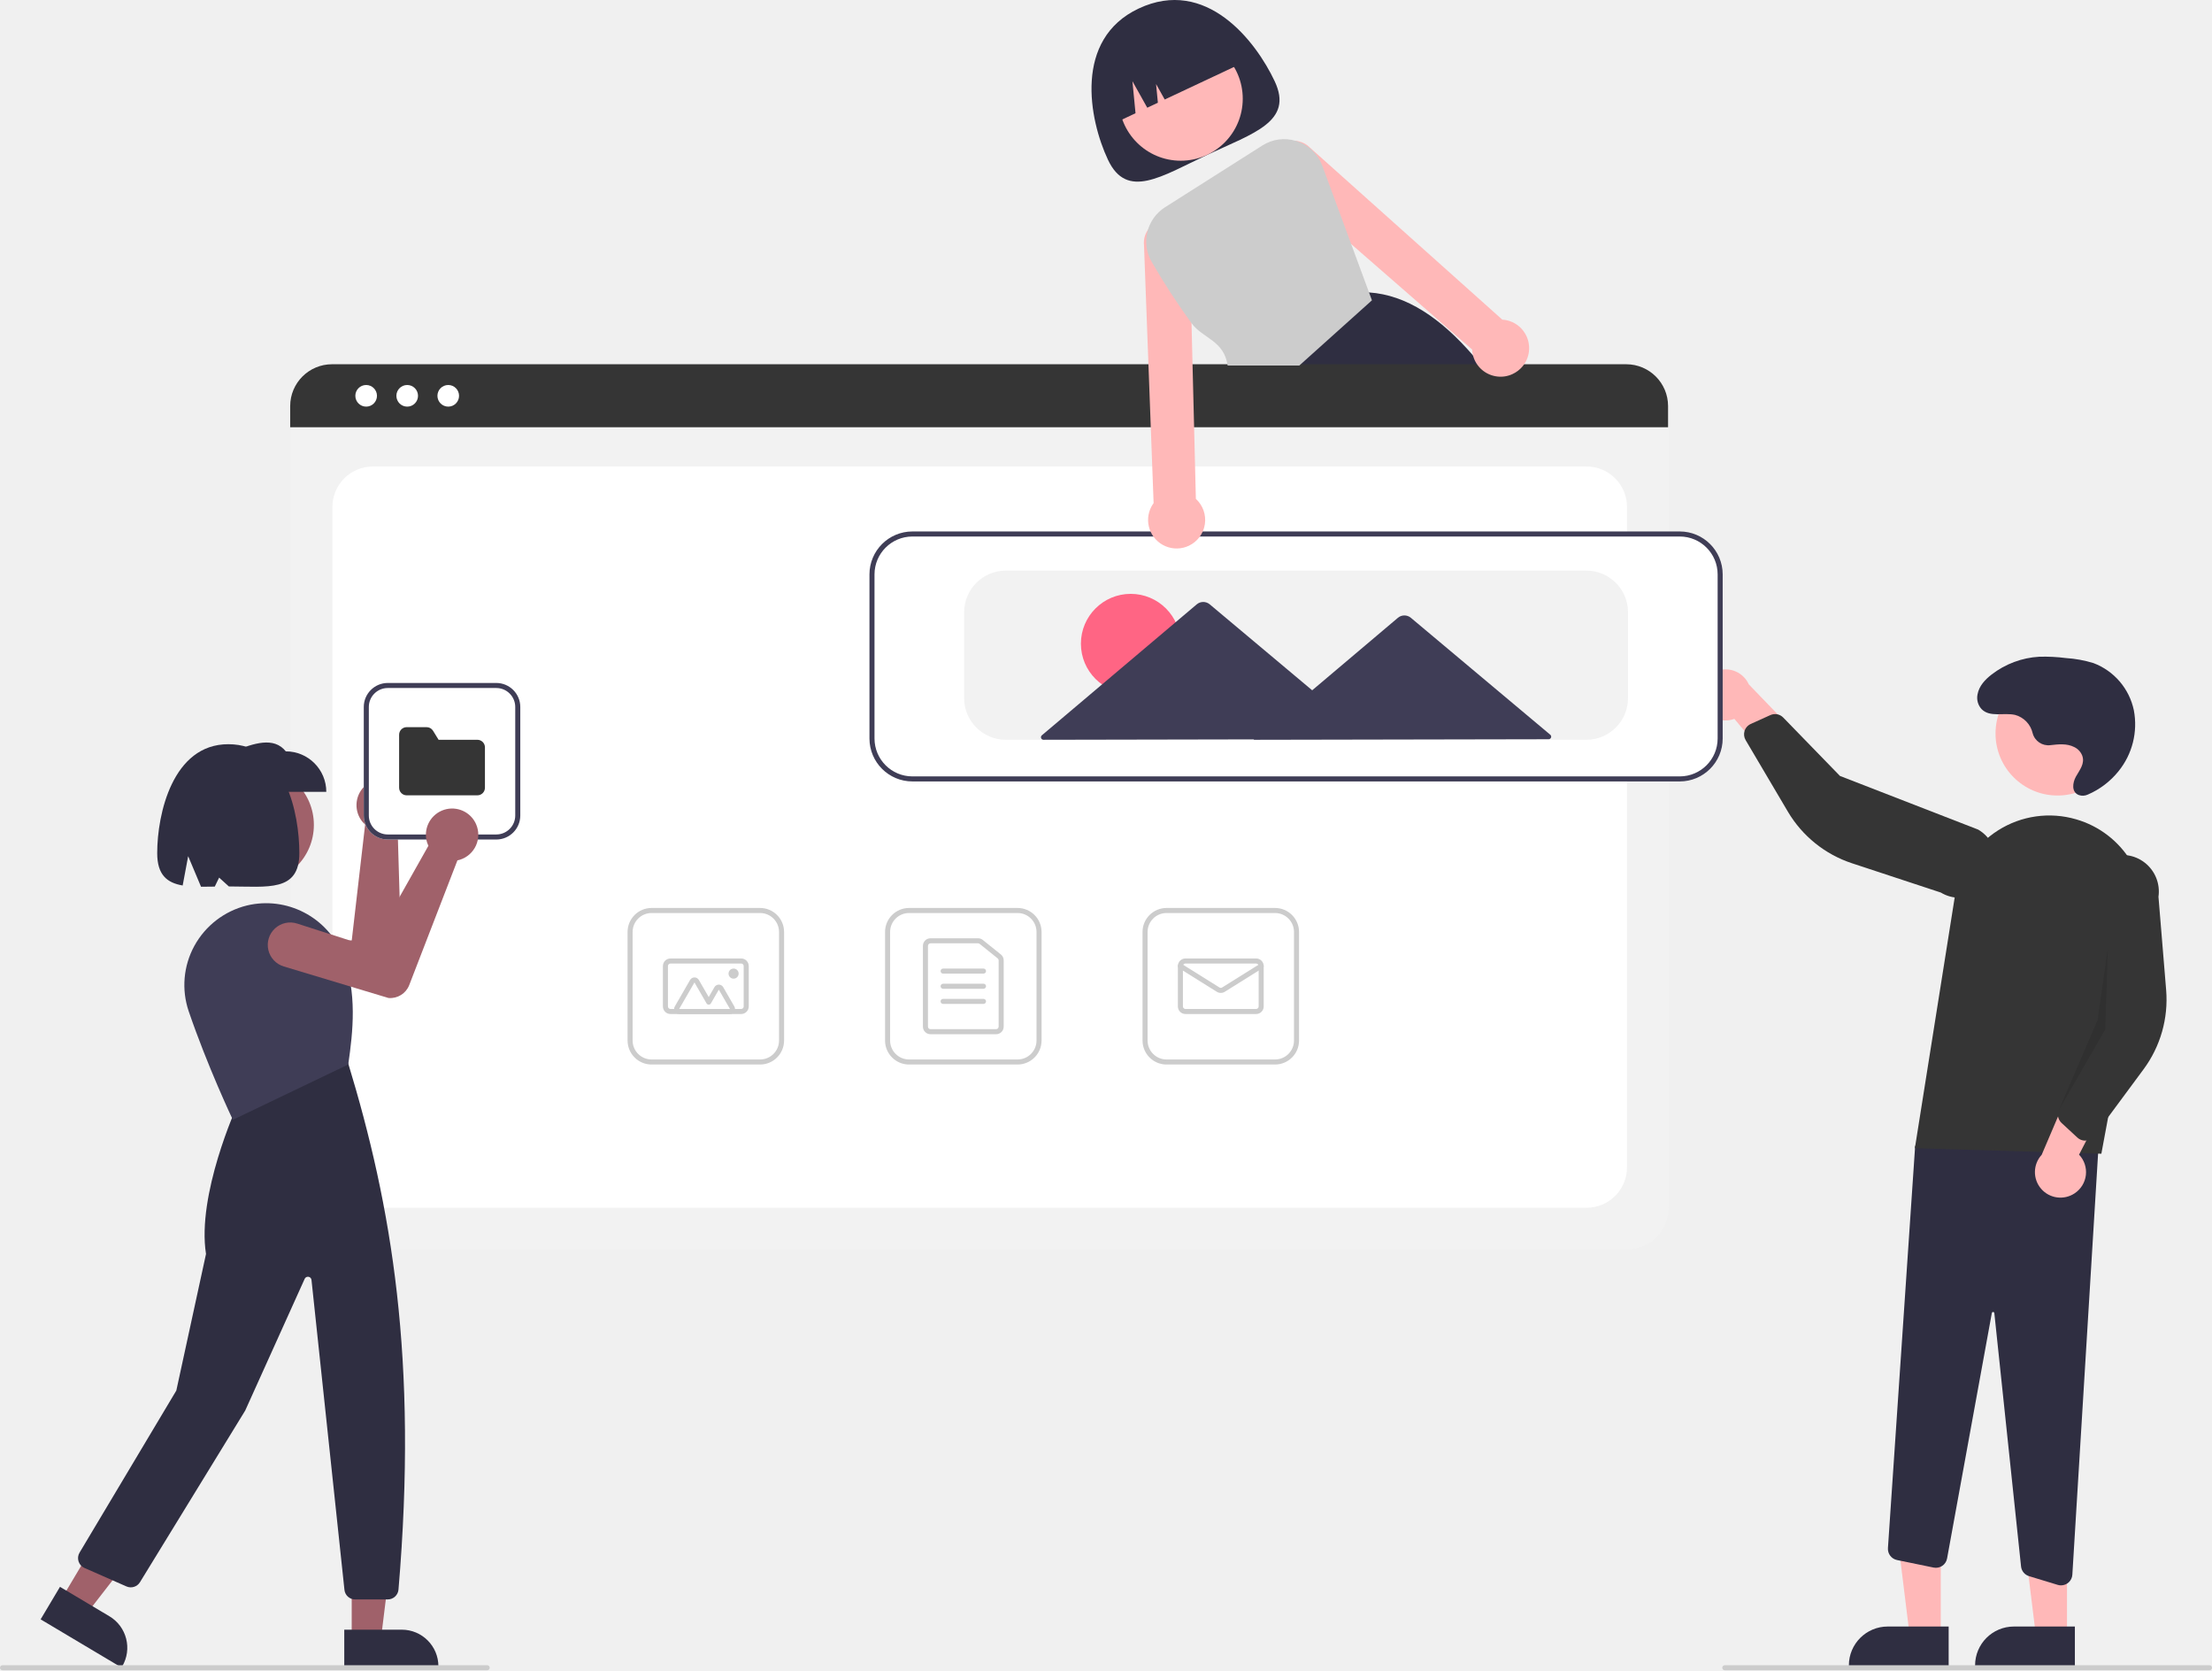
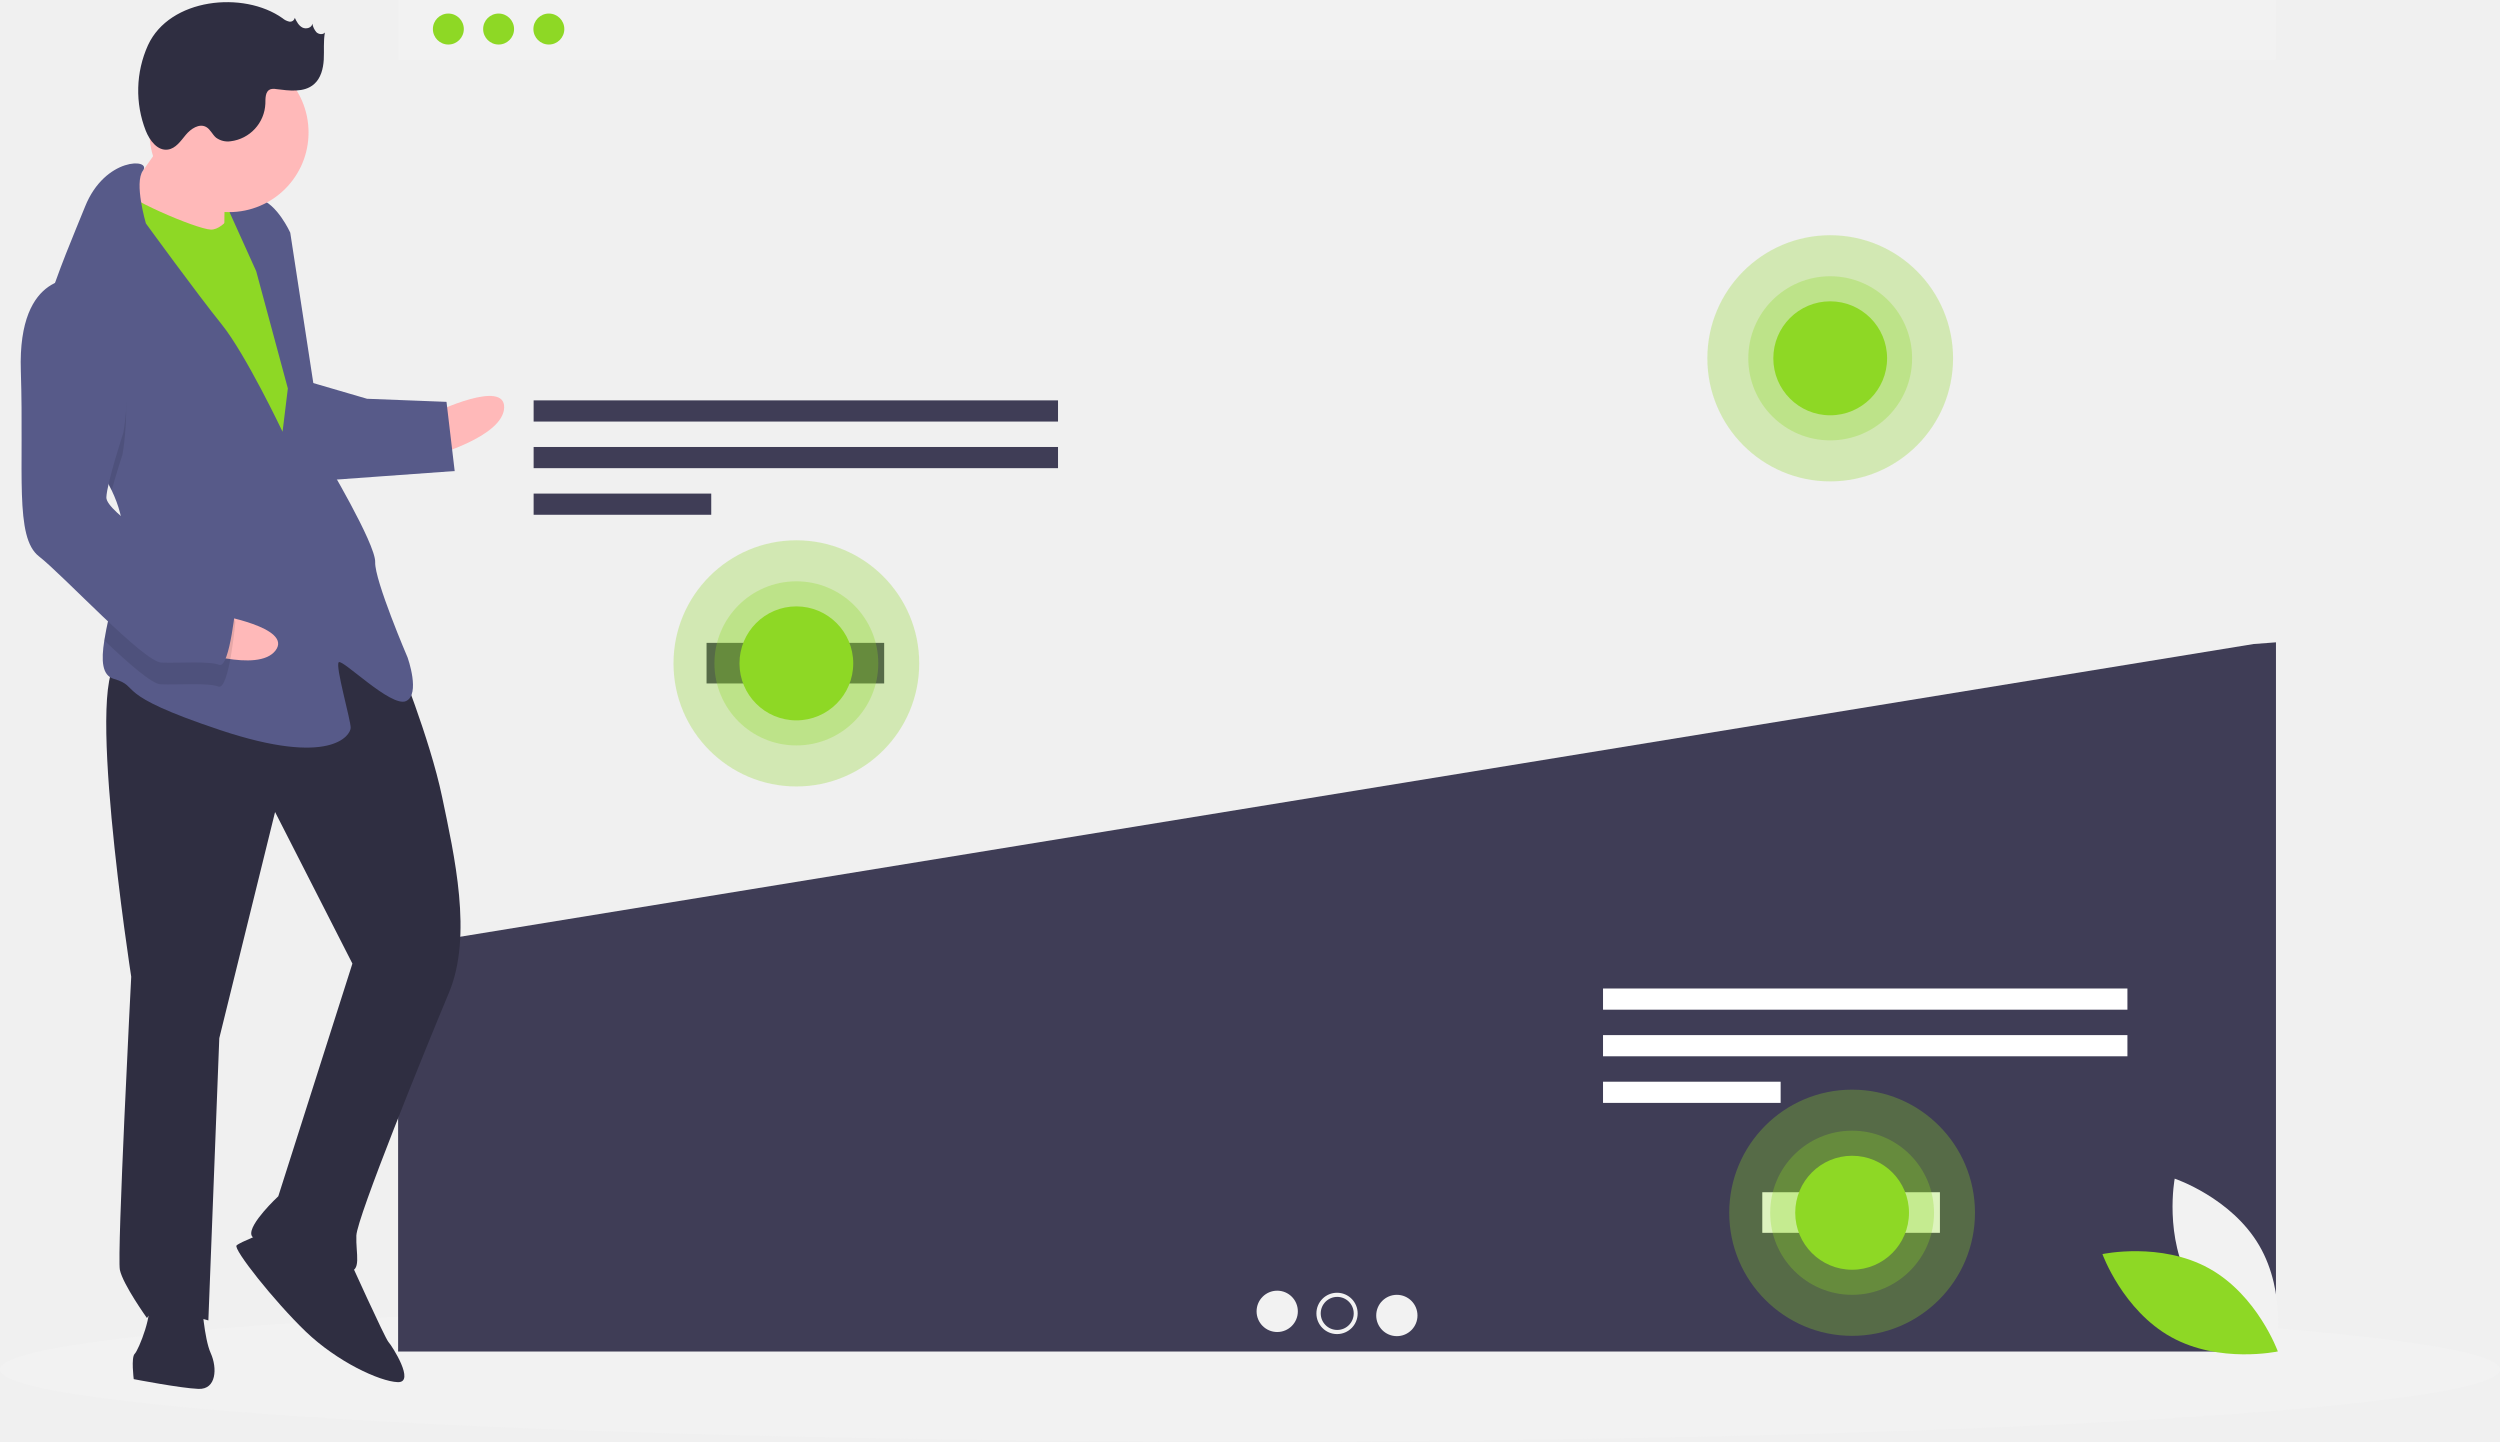
- <svg xmlns="http://www.w3.org/2000/svg" id="a27520da-4319-485c-96d7-e776d7397e13" data-name="Layer 1" width="876.272" height="661.473" viewBox="0 0 876.272 661.473">
-   <path d="M685.834,138.655c7.516,15.995-8.411,20.526-26.655,29.099s-31.898,17.942-39.414,1.947-13.615-47.743,12.195-59.871C658.66,97.284,678.318,122.659,685.834,138.655Z" transform="translate(-180.8642 -106.4605)" fill="#2f2e41" />
-   <circle cx="467.746" cy="39.089" r="24.561" fill="#ffb8b8" />
-   <path d="M770.29,254.473c-.85-1.11-1.7-2.2-2.56-3.26q-1.665-2.07-3.35-4.01c-12.73-14.69-26.27-23.94-41.18-24.93h-.02l-.22-.02-29.71,28.96-10.1,9.84.22.54,5.45,13.57h95.49A234.834,234.834,0,0,0,770.29,254.473Z" transform="translate(-180.8642 -106.4605)" fill="#2f2e41" />
-   <path d="M621.902,155.438l0,0,8.792-4.131-1.225-12.683,5.879,10.496,4.202-1.975-.714-7.399,3.43,6.123,31.224-14.673,0,0a26,26,0,0,0-34.589-12.474l-4.525,2.126A26,26,0,0,0,621.902,155.438Z" transform="translate(-180.8642 -106.4605)" fill="#2f2e41" />
-   <path d="M825.39,601.261H312.552a16.519,16.519,0,0,1-16.5-16.5V276.607a12.102,12.102,0,0,1,12.088-12.088H829.593a12.311,12.311,0,0,1,12.297,12.297V584.761A16.519,16.519,0,0,1,825.39,601.261Z" transform="translate(-180.8642 -106.4605)" fill="#f2f2f2" />
-   <path d="M328.552,584.761h480.839a16,16,0,0,0,16-16V307.213a16,16,0,0,0-16-16H328.552a16,16,0,0,0-16,16V568.761A16,16,0,0,0,328.552,584.761Z" transform="translate(-180.8642 -106.4605)" fill="#fff" />
-   <path d="M841.66,275.663H295.82v-8.4a16.574,16.574,0,0,1,16.56-16.55H825.1a16.574,16.574,0,0,1,16.56,16.55Z" transform="translate(-180.8642 -106.4605)" fill="#353535" />
-   <circle cx="145.051" cy="156.752" r="4.283" fill="#fff" />
-   <circle cx="161.31" cy="156.752" r="4.283" fill="#fff" />
-   <circle cx="177.569" cy="156.752" r="4.283" fill="#fff" />
-   <path d="M583.974,528.04h-43a9.511,9.511,0,0,1-9.5-9.5v-43a9.511,9.511,0,0,1,9.5-9.5h43a9.511,9.511,0,0,1,9.5,9.5v43A9.511,9.511,0,0,1,583.974,528.04Zm-43-60a7.508,7.508,0,0,0-7.5,7.5v43a7.508,7.508,0,0,0,7.5,7.5h43a7.508,7.508,0,0,0,7.5-7.5v-43a7.508,7.508,0,0,0-7.5-7.5Z" transform="translate(-180.8642 -106.4605)" fill="#ccc" />
-   <path d="M575.474,516.04h-26a3.003,3.003,0,0,1-3-3v-32a3.003,3.003,0,0,1,3-3h18.839a3.007,3.007,0,0,1,1.879.662l7.16,5.754a2.984,2.984,0,0,1,1.121,2.338v26.246A3.003,3.003,0,0,1,575.474,516.04Zm-26-36a1.001,1.001,0,0,0-1,1v32a1.001,1.001,0,0,0,1,1h26a1.001,1.001,0,0,0,1-1v-26.246a.995.995,0,0,0-.374-.779l-7.161-5.754a1.002,1.002,0,0,0-.626-.22Z" transform="translate(-180.8642 -106.4605)" fill="#ccc" />
-   <path d="M570.474,492.04h-16a1,1,0,0,1,0-2h16a1,1,0,0,1,0,2Z" transform="translate(-180.8642 -106.4605)" fill="#ccc" />
-   <path d="M570.474,498.04h-16a1,1,0,0,1,0-2h16a1,1,0,0,1,0,2Z" transform="translate(-180.8642 -106.4605)" fill="#ccc" />
-   <path d="M570.474,504.04h-16a1,1,0,0,1,0-2h16a1,1,0,0,1,0,2Z" transform="translate(-180.8642 -106.4605)" fill="#ccc" />
-   <path d="M685.974,528.04h-43a9.511,9.511,0,0,1-9.5-9.5v-43a9.511,9.511,0,0,1,9.5-9.5h43a9.511,9.511,0,0,1,9.5,9.5v43A9.511,9.511,0,0,1,685.974,528.04Zm-43-60a7.508,7.508,0,0,0-7.5,7.5v43a7.508,7.508,0,0,0,7.5,7.5h43a7.508,7.508,0,0,0,7.5-7.5v-43a7.508,7.508,0,0,0-7.5-7.5Z" transform="translate(-180.8642 -106.4605)" fill="#ccc" />
-   <path d="M678.474,508.04h-28a3.003,3.003,0,0,1-3-3v-16a3.003,3.003,0,0,1,3-3h28a3.003,3.003,0,0,1,3,3v16A3.003,3.003,0,0,1,678.474,508.04Zm-28-20a1.001,1.001,0,0,0-1,1v16a1.001,1.001,0,0,0,1,1h28a1.001,1.001,0,0,0,1-1v-16a1.001,1.001,0,0,0-1-1Z" transform="translate(-180.8642 -106.4605)" fill="#ccc" />
-   <path d="M664.474,499.678a3.003,3.003,0,0,1-1.59-.453l-14.94-9.337a1,1,0,0,1,1.061-1.696l14.94,9.337a1.006,1.006,0,0,0,1.06,0l14.939-9.337a1,1,0,0,1,1.061,1.696l-14.939,9.337A3.004,3.004,0,0,1,664.474,499.678Z" transform="translate(-180.8642 -106.4605)" fill="#ccc" />
-   <path d="M481.974,528.04h-43a9.511,9.511,0,0,1-9.5-9.5v-43a9.511,9.511,0,0,1,9.5-9.5h43a9.511,9.511,0,0,1,9.5,9.5v43A9.511,9.511,0,0,1,481.974,528.04Zm-43-60a7.508,7.508,0,0,0-7.5,7.5v43a7.508,7.508,0,0,0,7.5,7.5h43a7.508,7.508,0,0,0,7.5-7.5v-43a7.508,7.508,0,0,0-7.5-7.5Z" transform="translate(-180.8642 -106.4605)" fill="#ccc" />
-   <path d="M474.474,508.04h-28a3.003,3.003,0,0,1-3-3v-16a3.003,3.003,0,0,1,3-3h28a3.003,3.003,0,0,1,3,3v16A3.003,3.003,0,0,1,474.474,508.04Zm-28-20a1.001,1.001,0,0,0-1,1v16a1.001,1.001,0,0,0,1,1h28a1.001,1.001,0,0,0,1-1v-16a1.001,1.001,0,0,0-1-1Z" transform="translate(-180.8642 -106.4605)" fill="#ccc" />
-   <path d="M470.036,508.04h-20.124a2,2,0,0,1-1.732-3l6.062-10.5a2,2,0,0,1,3.464,0l3.915,6.781,2.268-3.929a2,2,0,0,1,3.464,0l4.415,7.647a2,2,0,0,1-1.732,3Zm0-2h0l-4.415-7.647-3.134,5.429a1.0 1,0,0,1-.866.5h0a1.0 1,0,0,1-.866-.5l-4.781-8.281-6.062,10.5Z" transform="translate(-180.8642 -106.4605)" fill="#ccc" />
-   <circle cx="290.61" cy="385.579" r="2" fill="#ccc" />
-   <polygon points="768.825 648.15 756.565 648.149 750.733 600.861 768.827 600.862 768.825 648.15" fill="#ffb8b8" />
-   <path d="M952.816,766.494l-39.531-.001v-.5a15.386,15.386,0,0,1,15.386-15.386h.001l24.144.001Z" transform="translate(-180.8642 -106.4605)" fill="#2f2e41" />
-   <polygon points="818.825 648.15 806.565 648.149 800.733 600.861 818.827 600.862 818.825 648.15" fill="#ffb8b8" />
-   <path d="M1002.816,766.494l-39.531-.001v-.5a15.386,15.386,0,0,1,15.386-15.386h.001l24.144.001Z" transform="translate(-180.8642 -106.4605)" fill="#2f2e41" />
-   <path d="M996.014,734.111l-11.354-3.454a4.493,4.493,0,0,1-3.166-3.833L970.908,626.498a.48.48,0,0,0-.479-.447.469.469,0,0,0-.51.409l-17.731,97.199a4.5,4.5,0,0,1-5.335,3.6L932.342,724.269a4.516,4.516,0,0,1-3.582-4.712l10.785-159.312,73.138-7.892-10.868,177.727a4.505,4.505,0,0,1-4.484,4.228A4.526,4.526,0,0,1,996.014,734.111Z" transform="translate(-180.8642 -106.4605)" fill="#2f2e41" />
-   <circle cx="815.08" cy="290.487" r="24.561" fill="#ffb8b8" />
-   <path d="M939.433,561.18l15.858-99.851a37.857,37.857,0,0,1,48.005-30.399h0a37.743,37.743,0,0,1,26.601,43.262l-16.591,89.172Z" transform="translate(-180.8642 -106.4605)" fill="#353535" />
-   <path d="M1002.725,579.046a10.056,10.056,0,0,0,1.747-15.32l16.396-31.751-18.465,1.97-12.739,29.849a10.11,10.11,0,0,0,13.061,15.251Z" transform="translate(-180.8642 -106.4605)" fill="#ffb8b8" />
-   <path d="M1006.236,558.126a4.506,4.506,0,0,1-2.426-1.151l-6.273-5.797a4.515,4.515,0,0,1-1.092-5.054l12.537-29.718-1.779-58.72a14.497,14.497,0,1,1,28.727,3.919l3.041,36.912a46.373,46.373,0,0,1-8.938,31.397l-19.552,26.432a4.505,4.505,0,0,1-3.195,1.804A4.455,4.455,0,0,1,1006.236,558.126Z" transform="translate(-180.8642 -106.4605)" fill="#353535" />
-   <path d="M854.505,383.566a10.056,10.056,0,0,0,13.426,7.582l22.846,27.478,5.385-17.772-22.52-23.369a10.11,10.11,0,0,0-19.137,6.081Z" transform="translate(-180.8642 -106.4605)" fill="#ffb8b8" />
-   <path d="M872.401,394.955a4.506,4.506,0,0,1,2.006-1.786l7.784-3.517a4.515,4.515,0,0,1,5.08.965l22.478,23.132,54.766,21.257a14.497,14.497,0,1,1-14.809,24.926l-35.177-11.592a46.374,46.374,0,0,1-25.427-20.472l-16.717-28.31a4.505,4.505,0,0,1-.415-3.646A4.454,4.454,0,0,1,872.401,394.955Z" transform="translate(-180.8642 -106.4605)" fill="#353535" />
-   <polygon points="835.002 375.652 834.002 407.652 815.58 439.663 830.962 403.99 835.002 375.652" opacity="0.1" />
-   <path d="M993.13,401.563a6.423,6.423,0,0,1-7.031-4.702,9.764,9.764,0,0,0-6.951-7.274c-4.505-1.029-10.012,1.091-13.314-2.322a6.637,6.637,0,0,1-1.575-5.842c.608-3.317,2.981-5.823,5.563-7.827a34.062,34.062,0,0,1,18.866-7.051,67.677,67.677,0,0,1,10.621.528,47.009,47.009,0,0,1,10.864,1.985,25.576,25.576,0,0,1,16.002,18.68,29.528,29.528,0,0,1-6.057,24.13,31.702,31.702,0,0,1-12.161,9.259,4.744,4.744,0,0,1-3.606.183c-2.957-1.176-2.474-4.839-1.126-7.283,1.443-2.615,3.663-5.146,2.503-8.329a6.302,6.302,0,0,0-3.127-3.366c-2.94-1.499-6.228-1.145-9.389-.78Z" transform="translate(-180.8642 -106.4605)" fill="#2f2e41" />
-   <path d="M846.297,415.433h-304a16.519,16.519,0,0,1-16.5-16.5v-65a16.519,16.519,0,0,1,16.5-16.5h304a16.519,16.519,0,0,1,16.5,16.5v65A16.519,16.519,0,0,1,846.297,415.433Z" transform="translate(-180.8642 -106.4605)" fill="#fff" />
-   <path d="M846.297,415.933h-304a17.019,17.019,0,0,1-17-17v-65a17.019,17.019,0,0,1,17-17h304a17.019,17.019,0,0,1,17,17v65A17.019,17.019,0,0,1,846.297,415.933Zm-304-97a15.017,15.017,0,0,0-15,15v65a15.017,15.017,0,0,0,15,15h304a15.017,15.017,0,0,0,15-15v-65a15.017,15.017,0,0,0-15-15Z" transform="translate(-180.8642 -106.4605)" fill="#3f3d56" />
-   <path d="M809.297,399.433h-230a16.519,16.519,0,0,1-16.5-16.5v-34a16.519,16.519,0,0,1,16.5-16.5h230a16.519,16.519,0,0,1,16.5,16.5v34A16.519,16.519,0,0,1,809.297,399.433Z" transform="translate(-180.8642 -106.4605)" fill="#f2f2f2" />
-   <circle cx="447.928" cy="254.915" r="19.732" fill="#ff6584" />
-   <path d="M795.004,397.442l-27.853-23.36-27.372-22.956a4,4,0,0,0-5.153.01l-27.283,23.062-6.664,5.633-10.048-8.427-30.537-25.611a4,4,0,0,0-5.152.01l-30.438,25.728-30.917,26.133a1.0 1,0,0,0,.647,1.764l63.387-.122,20.064-.039-.196.166,59.808-.115,57.067-.11A1.0 1,0,0,0,795.004,397.442Z" transform="translate(-180.8642 -106.4605)" fill="#3f3d56" />
-   <path d="M1056.136,767.933h-192a1,1,0,0,1,0-2h192a1,1,0,0,1,0,2Z" transform="translate(-180.8642 -106.4605)" fill="#ccc" />
-   <path d="M784.92,238.373a11.221,11.221,0,0,0-7.25-5.1,10.301,10.301,0,0,0-1.66-.21l-76.19-68.12a9.015,9.015,0,0,0-5.63-2.69,7.67,7.67,0,0,0-1.27-.04,9.055,9.055,0,0,0-5.96,15.48l29.17,25.43,47.9,41.75a11.916,11.916,0,0,0,.35,2.33,11.266,11.266,0,0,0,9.67,8.37,11.092,11.092,0,0,0,6.05-1,11.407,11.407,0,0,0,3.88-2.97c.11-.13.21-.25.31-.39a11.293,11.293,0,0,0,.63-12.84Z" transform="translate(-180.8642 -106.4605)" fill="#ffb8b8" />
-   <path d="M654.6,304.023l-.71-28.86-.6-23.95-.41-16.76-.81-32.67a9.046,9.046,0,0,0-15.71-5.25,6.923,6.923,0,0,0-.75.96,8.936,8.936,0,0,0-1.56,6.05l1.78,47.67.89,23.95,1.14,30.55a12.047,12.047,0,0,0-.89,1.41,11.248,11.248,0,0,0-.71,8.84,11.311,11.311,0,0,0,15.56,6.63,11.301,11.301,0,0,0,2.78-18.57Z" transform="translate(-180.8642 -106.4605)" fill="#ffb8b8" />
-   <path d="M723.201,222.273l-7.07-19.15-11.44-31.02a16.006,16.006,0,0,0-9.95-9.68c-.18-.06-.37-.12-.55-.17a15.984,15.984,0,0,0-13.24,1.82l-38.53,24.44a16.093,16.093,0,0,0-5.27,21.75,276.323,276.323,0,0,0,15.73,24.19c4.49,6.11,12.85,6.76,14.3,16.76h28.41l28.76-25.82Z" transform="translate(-180.8642 -106.4605)" fill="#ccc" />
-   <circle cx="101.165" cy="326.682" r="23.172" fill="#a0616a" />
-   <path d="M338.916,417.193q.343.273.664.578a10.38,10.38,0,0,1-.417,15.484,9.722,9.722,0,0,1-.814.613l1.568,52.945a8.061,8.061,0,0,1-5.545,7.867l-.096.021-42.989,4.578a8.899,8.899,0,1,1-1.722-17.713l30.644-2.699,5.3-45.851a9.876,9.876,0,0,1-.972-.99,10.38,10.38,0,0,1,14.378-14.833Z" transform="translate(-180.8642 -106.4605)" fill="#a0616a" />
-   <polygon points="139.328 649.174 150.895 649.174 156.397 604.561 139.326 604.561 139.328 649.174" fill="#a0616a" />
-   <path d="M317.242,751.858l22.778-.001h.001a14.516,14.516,0,0,1,14.516,14.516v.472l-37.294.001Z" transform="translate(-180.8642 -106.4605)" fill="#2f2e41" />
-   <polygon points="24.366 633.182 34.304 639.099 61.857 603.582 47.189 594.849 24.366 633.182" fill="#a0616a" />
-   <path d="M204.627,734.889l19.572,11.653.001 0a14.516,14.516,0,0,1,5.046,19.899l-.241.405L196.96,747.767Z" transform="translate(-180.8642 -106.4605)" fill="#2f2e41" />
-   <path d="M334.488,739.877H321.536a4.238,4.238,0,0,1-4.221-3.797L304.258,613.343a1.415,1.415,0,0,0-2.697-.433l-23.555,52.159-41.704,68.003a4.266,4.266,0,0,1-5.329,1.666l-16.66-7.33a4.247,4.247,0,0,1-1.935-6.064l38.337-64.192,11.758-54.085c-3.698-23.455,12.155-58.326,12.316-58.676l.079-.17,43.668-17.068.219.268c17.221,56.514,27.715,117.332,19.967,208.568A4.274,4.274,0,0,1,334.488,739.877Z" transform="translate(-180.8642 -106.4605)" fill="#2f2e41" />
-   <path d="M273.107,549.934l-.203-.427c-.097-.205-9.807-20.684-17.292-42.571a32.285,32.285,0,0,1,2.239-25.873,32.637,32.637,0,0,1,20.813-16.004h0A32.677,32.677,0,0,1,316.591,484.627c5.937,14.847,4.045,30.695,2.264,43.157l-.035.25-.227.109Z" transform="translate(-180.8642 -106.4605)" fill="#3f3d56" />
-   <path d="M310.124,420.054H273.33V404.015c8.076-3.208,15.978-5.937,20.756,0a16.038,16.038,0,0,1,16.038,16.038Z" transform="translate(-180.8642 -106.4605)" fill="#2f2e41" />
-   <path d="M271.293,401.185c-21.996,0-28.153,27.571-28.153,43.126,0,8.674,3.923,11.777,10.088,12.827l2.177-11.611,5.099,12.111c1.732.009,3.551-.025,5.437-.06l1.729-3.56,3.855,3.496c15.441.023,27.921,2.274,27.921-13.203C299.445,428.756,294.046,401.185,271.293,401.185Z" transform="translate(-180.8642 -106.4605)" fill="#2f2e41" />
-   <path d="M373.864,767.933h-192a1,1,0,1,1,0-2h192a1,1,0,0,1,0,2Z" transform="translate(-180.8642 -106.4605)" fill="#ccc" />
-   <path d="M377.474,438.933h-43a9.511,9.511,0,0,1-9.5-9.5v-43a9.511,9.511,0,0,1,9.5-9.5h43a9.511,9.511,0,0,1,9.5,9.5v43A9.511,9.511,0,0,1,377.474,438.933Z" transform="translate(-180.8642 -106.4605)" fill="#fff" />
-   <path d="M377.474,438.933h-43a9.511,9.511,0,0,1-9.5-9.5v-43a9.511,9.511,0,0,1,9.5-9.5h43a9.511,9.511,0,0,1,9.5,9.5v43A9.511,9.511,0,0,1,377.474,438.933Zm-43-60a7.508,7.508,0,0,0-7.5,7.5v43a7.508,7.508,0,0,0,7.5,7.5h43a7.508,7.508,0,0,0,7.5-7.5v-43a7.508,7.508,0,0,0-7.5-7.5Z" transform="translate(-180.8642 -106.4605)" fill="#3f3d56" />
-   <path d="M369.974,421.433h-28a3.003,3.003,0,0,1-3-3v-21a3.003,3.003,0,0,1,3-3h7.882a2.981,2.981,0,0,1,2.555,1.427l2.198,3.573h15.364a3.003,3.003,0,0,1,3,3v16A3.003,3.003,0,0,1,369.974,421.433Z" transform="translate(-180.8642 -106.4605)" fill="#353535" />
-   <path d="M369.064,432.042q.21.384.388.79a10.38,10.38,0,0,1-6.393,14.109,9.72,9.72,0,0,1-.988.25l-19.099,49.405a8.061,8.061,0,0,1-8.163,5.099l-.096-.018-41.397-12.462a8.899,8.899,0,1,1,5.286-16.993l29.29,9.404,22.676-40.202a9.876,9.876,0,0,1-.511-1.289,10.38,10.38,0,0,1,19.007-8.091Z" transform="translate(-180.8642 -106.4605)" fill="#a0616a" />
+ <svg xmlns="http://www.w3.org/2000/svg" width="607" height="350" viewBox="0 0 607 350" fill="none">
+   <path d="M303.5 350C471.118 350 607 342.17 607 332.512C607 322.854 471.118 315.024 303.5 315.024C135.882 315.024 0 322.854 0 332.512C0 342.17 135.882 350 303.5 350Z" fill="#F2F2F2" />
+   <path d="M552.604 0H96.66V14.533H552.604V0Z" fill="#F2F2F2" />
+   <path d="M108.861 10.813C110.934 10.813 112.615 9.129 112.615 7.052C112.615 4.975 110.934 3.291 108.861 3.291C106.788 3.291 105.107 4.975 105.107 7.052C105.107 9.129 106.788 10.813 108.861 10.813Z" fill="#8ED825" />
+   <path d="M121.062 10.813C123.135 10.813 124.816 9.129 124.816 7.052C124.816 4.975 123.135 3.291 121.062 3.291C118.988 3.291 117.308 4.975 117.308 7.052C117.308 9.129 118.988 10.813 121.062 10.813Z" fill="#8ED825" />
+   <path d="M133.263 10.813C135.336 10.813 137.017 9.129 137.017 7.052C137.017 4.975 135.336 3.291 133.263 3.291C131.19 3.291 129.509 4.975 129.509 7.052C129.509 9.129 131.19 10.813 133.263 10.813Z" fill="#8ED825" />
+   <path d="M96.983 229.845L96.66 230.122V328.156H552.603V155.957L547.169 156.37L96.983 229.845Z" fill="#3F3D56" />
+   <path d="M256.887 97.212H129.564V102.356H256.887V97.212Z" fill="#3F3D56" />
+   <path d="M256.887 108.528H129.564V113.672H256.887V108.528Z" fill="#3F3D56" />
+   <path d="M172.69 119.844H129.564V124.987H172.69V119.844Z" fill="#3F3D56" />
+   <path d="M516.537 240.009H389.214V245.152H516.537V240.009Z" fill="white" />
+   <path d="M516.537 251.324H389.214V256.468H516.537V251.324Z" fill="white" />
+   <path d="M432.34 262.64H389.214V267.783H432.34V262.64Z" fill="white" />
+   <path d="M310.107 323.414C312.874 323.414 315.116 321.167 315.116 318.396C315.116 315.625 312.874 313.378 310.107 313.378C307.341 313.378 305.099 315.625 305.099 318.396C305.099 321.167 307.341 323.414 310.107 323.414Z" fill="#F2F2F2" />
+   <path d="M324.632 323.915C327.398 323.915 329.64 321.669 329.64 318.898C329.64 316.127 327.398 313.88 324.632 313.88C321.866 313.88 319.624 316.127 319.624 318.898C319.624 321.669 321.866 323.915 324.632 323.915Z" fill="#F2F2F2" />
+   <path d="M339.156 324.417C341.922 324.417 344.164 322.171 344.164 319.4C344.164 316.628 341.922 314.382 339.156 314.382C336.39 314.382 334.147 316.628 334.147 319.4C334.147 322.171 336.39 324.417 339.156 324.417Z" fill="#F2F2F2" />
+   <path d="M324.678 322.912C326.89 322.912 328.684 321.115 328.684 318.898C328.684 316.681 326.89 314.884 324.678 314.884C322.465 314.884 320.671 316.681 320.671 318.898C320.671 321.115 322.465 322.912 324.678 322.912Z" fill="#3F3D56" />
+   <path d="M214.676 156.087H171.55V165.944H214.676V156.087Z" fill="#3F3D56" />
+   <path d="M471.011 289.474H427.885V299.331H471.011V289.474Z" fill="white" />
+   <path opacity="0.3" d="M193.356 190.956C209.832 190.956 223.188 177.575 223.188 161.068C223.188 144.562 209.832 131.181 193.356 131.181C176.88 131.181 163.524 144.562 163.524 161.068C163.524 177.575 176.88 190.956 193.356 190.956Z" fill="#8ED825" />
+   <path opacity="0.3" d="M193.356 180.993C204.34 180.993 213.244 172.072 213.244 161.068C213.244 150.064 204.34 141.143 193.356 141.143C182.372 141.143 173.468 150.064 173.468 161.068C173.468 172.072 182.372 180.993 193.356 180.993Z" fill="#8ED825" />
+   <path d="M193.356 174.905C200.984 174.905 207.167 168.71 207.167 161.068C207.167 153.426 200.984 147.231 193.356 147.231C185.728 147.231 179.545 153.426 179.545 161.068C179.545 168.71 185.728 174.905 193.356 174.905Z" fill="#8ED825" />
+   <path opacity="0.3" d="M444.374 116.885C460.849 116.885 474.206 103.504 474.206 86.998C474.206 70.491 460.849 57.11 444.374 57.11C427.898 57.11 414.542 70.491 414.542 86.998C414.542 103.504 427.898 116.885 444.374 116.885Z" fill="#8ED825" />
+   <path opacity="0.3" d="M444.374 106.923C455.358 106.923 464.262 98.002 464.262 86.998C464.262 75.993 455.358 67.073 444.374 67.073C433.39 67.073 424.486 75.993 424.486 86.998C424.486 98.002 433.39 106.923 444.374 106.923Z" fill="#8ED825" />
+   <path d="M444.374 100.835C452.001 100.835 458.185 94.64 458.185 86.998C458.185 79.356 452.001 73.161 444.374 73.161C436.746 73.161 430.562 79.356 430.562 86.998C430.562 94.64 436.746 100.835 444.374 100.835Z" fill="#8ED825" />
+   <path opacity="0.3" d="M449.691 324.343C466.167 324.343 479.523 310.962 479.523 294.455C479.523 277.949 466.167 264.568 449.691 264.568C433.215 264.568 419.859 277.949 419.859 294.455C419.859 310.962 433.215 324.343 449.691 324.343Z" fill="#8ED825" />
+   <path opacity="0.3" d="M449.691 314.38C460.675 314.38 469.579 305.46 469.579 294.455C469.579 283.451 460.675 274.53 449.691 274.53C438.707 274.53 429.803 283.451 429.803 294.455C429.803 305.46 438.707 314.38 449.691 314.38Z" fill="#8ED825" />
+   <path d="M449.691 308.292C457.319 308.292 463.502 302.097 463.502 294.455C463.502 286.813 457.319 280.618 449.691 280.618C442.063 280.618 435.88 286.813 435.88 294.455C435.88 302.097 442.063 308.292 449.691 308.292Z" fill="#8ED825" />
+   <path d="M49.677 60.529L61.956 61.005L62.568 45.19L50.289 44.712L49.677 60.529Z" fill="#8ED825" />
+   <path d="M105.677 100.103C105.677 100.103 122.681 91.964 122.409 98.993C122.137 106.023 105.269 110.647 105.269 110.647L105.677 100.103Z" fill="#FFB9B9" />
+   <path d="M96.348 159.58C96.348 159.58 104.37 179.251 107.334 193.446C110.298 207.641 114.812 227.176 109.006 241.03C103.2 254.884 86.692 295.602 86.522 299.996C86.352 304.389 87.936 308.85 84.427 308.714C80.919 308.578 61.829 302.556 61.054 299.886C60.279 297.216 67.567 290.459 67.567 290.459L85.564 233.96L66.787 197.151L53.243 252.064L50.59 320.599C50.59 320.599 37.571 316.574 35.681 320.02C35.681 320.02 29.847 311.874 29.106 308.325C28.365 304.776 31.861 237.153 31.861 237.153C31.861 237.153 19.91 160.13 29.558 160.505C39.205 160.88 76.993 137.708 96.348 159.58Z" fill="#2F2E41" />
+   <path d="M84.564 305.199C84.564 305.199 93.463 324.905 94.306 325.818C95.149 326.73 100.948 335.755 96.563 335.585C92.177 335.415 81.823 330.613 74.202 323.277C66.581 315.941 56.532 303.23 57.444 302.386C58.355 301.541 64.596 299.144 64.596 299.144L84.564 305.199Z" fill="#2F2E41" />
+   <path d="M49.006 316.138C49.006 316.138 49.543 324.959 51.161 328.541C52.779 332.124 52.575 337.396 48.19 337.226C43.805 337.055 32.471 334.855 32.471 334.855C32.471 334.855 31.798 329.549 32.709 328.704C33.62 327.86 37.503 318.331 35.851 315.627C34.199 312.923 49.006 316.138 49.006 316.138Z" fill="#2F2E41" />
+   <path d="M42.519 29.891C42.519 29.891 33.17 44.487 29.526 47.866C25.882 51.244 36.134 58.682 36.134 58.682L54.484 61.155C54.484 61.155 54.253 44.426 55.198 42.703C56.143 40.98 42.519 29.891 42.519 29.891Z" fill="#FFB9B9" />
+   <path d="M58.468 48.99C58.468 48.99 54.688 55.883 51.18 55.747C47.672 55.611 29.526 47.866 28.751 45.196C27.976 42.526 22.741 64.322 22.741 64.322L67.142 142.605L77.972 135.106L72.724 89.143L68.415 64.336L58.468 48.99Z" fill="#8ED825" />
+   <path d="M27.113 119.051C28.885 122.763 29.991 126.634 29.837 130.596C29.831 130.772 29.824 130.948 29.808 131.123C29.388 139.256 26.398 148.661 25.325 155.501C24.547 160.407 24.768 163.988 27.634 164.83C34.582 166.86 26.621 168.311 53.503 177.275C80.385 186.239 85.076 178.502 85.144 176.744C85.212 174.987 81.337 161.637 82.248 160.792C83.159 159.948 94.995 171.847 98.572 170.226C102.148 168.605 98.98 159.682 98.98 159.682C98.98 159.682 90.924 140.89 91.094 136.496C91.264 132.103 78.89 111.383 78.89 111.383L70.475 56.496C70.475 56.496 67.239 49.331 62.887 48.282C58.536 47.233 54.926 49.733 54.926 49.733L62.207 65.855L69.889 94.313L68.604 104.823C68.604 104.823 59.671 85.996 53.804 78.728C47.937 71.461 35.427 54.255 35.427 54.255C35.427 54.255 32.507 44.383 34.712 41.432C36.917 38.473 25.515 38.03 20.654 50.161C18.077 56.59 13.894 66.178 11.274 75.105C8.939 83.013 7.836 90.406 10.149 94.632C13.685 101.088 22.579 109.573 27.113 119.051Z" fill="#575A89" />
+   <path opacity="0.1" d="M10.149 94.632C13.684 101.088 22.579 109.573 27.113 119.051C28.297 114.776 29.742 110.353 29.742 110.353C29.742 110.353 35.284 80.649 18.892 72.972C16.176 72.709 13.46 73.469 11.273 75.105C8.938 83.013 7.835 90.406 10.149 94.632Z" fill="black" />
+   <path d="M75.219 92.76L89.116 96.82L108.411 97.57L110.396 114.366L78.686 116.655C78.686 116.655 70.766 94.347 75.219 92.76Z" fill="#575A89" />
+   <path d="M52.559 149.236C52.559 149.236 71.15 152.326 66.907 157.931C62.663 163.536 46.194 157.644 46.194 157.644L52.559 149.236Z" fill="#FFB9B9" />
+   <path opacity="0.1" d="M29.808 131.123C29.388 139.256 26.398 148.661 25.325 155.501C31.247 161.116 36.879 166.069 39.001 166.152C43.386 166.322 50.437 165.716 53.034 166.697C55.631 167.678 57.154 151.017 57.154 151.017C57.154 151.017 55.604 145.677 48.69 142.769C44.023 140.801 35.077 135.464 29.808 131.123Z" fill="black" />
+   <path d="M19.096 67.7C19.096 67.7 4.255 65.364 5.057 90.034C5.859 114.705 3.492 130.453 9.461 135.085C15.431 139.717 34.82 160.709 39.205 160.88C43.59 161.05 50.641 160.444 53.238 161.425C55.835 162.406 57.358 145.745 57.358 145.745C57.358 145.745 55.808 140.405 48.894 137.497C41.98 134.588 25.69 124.275 25.826 120.761C25.962 117.246 29.947 105.081 29.947 105.081C29.947 105.081 35.488 75.377 19.096 67.7Z" fill="#575A89" />
+   <path d="M55.606 51.504C66.27 51.504 74.915 42.843 74.915 32.159C74.915 21.475 66.27 12.814 55.606 12.814C44.942 12.814 36.297 21.475 36.297 32.159C36.297 42.843 44.942 51.504 55.606 51.504Z" fill="#FFB9B9" />
+   <path d="M68.608 4.432C69.073 4.834 69.631 5.115 70.231 5.248C70.532 5.302 70.843 5.234 71.094 5.06C71.346 4.885 71.518 4.618 71.574 4.317C72.016 5.235 72.514 6.213 73.416 6.684C74.318 7.155 75.713 6.76 75.843 5.749C75.975 6.517 76.313 7.233 76.823 7.821C77.382 8.356 78.397 8.491 78.886 7.89C78.491 10.053 78.734 12.277 78.61 14.472C78.486 16.667 77.902 18.994 76.247 20.438C73.833 22.543 70.202 22.023 67.027 21.625C66.547 21.524 66.048 21.551 65.582 21.704C64.393 22.211 64.447 23.869 64.431 25.164C64.334 27.436 63.436 29.6 61.898 31.271C60.359 32.943 58.279 34.014 56.027 34.295C54.767 34.49 53.48 34.176 52.451 33.421C51.55 32.655 51.089 31.407 50.056 30.832C48.375 29.897 46.337 31.261 45.108 32.742C43.88 34.224 42.669 36.046 40.765 36.318C38.248 36.676 36.33 34.106 35.39 31.739C34.092 28.422 33.47 24.878 33.561 21.316C33.652 17.755 34.454 14.247 35.919 11.001C41.176 -0.479 59.132 -2.295 68.608 4.432Z" fill="#2F2E41" />
+   <path d="M532.128 312.031C538.929 323.65 552.644 328.25 552.644 328.25C552.644 328.25 555.334 314.012 548.533 302.394C541.733 290.775 528.017 286.175 528.017 286.175C528.017 286.175 525.328 300.412 532.128 312.031Z" fill="#F2F2F2" />
+   <path d="M536.372 307.976C548.132 314.502 553.059 328.126 553.059 328.126C553.059 328.126 538.918 331.169 527.158 324.643C515.397 318.118 510.47 304.494 510.47 304.494C510.47 304.494 524.611 301.45 536.372 307.976Z" fill="#8ED825" />
</svg>
